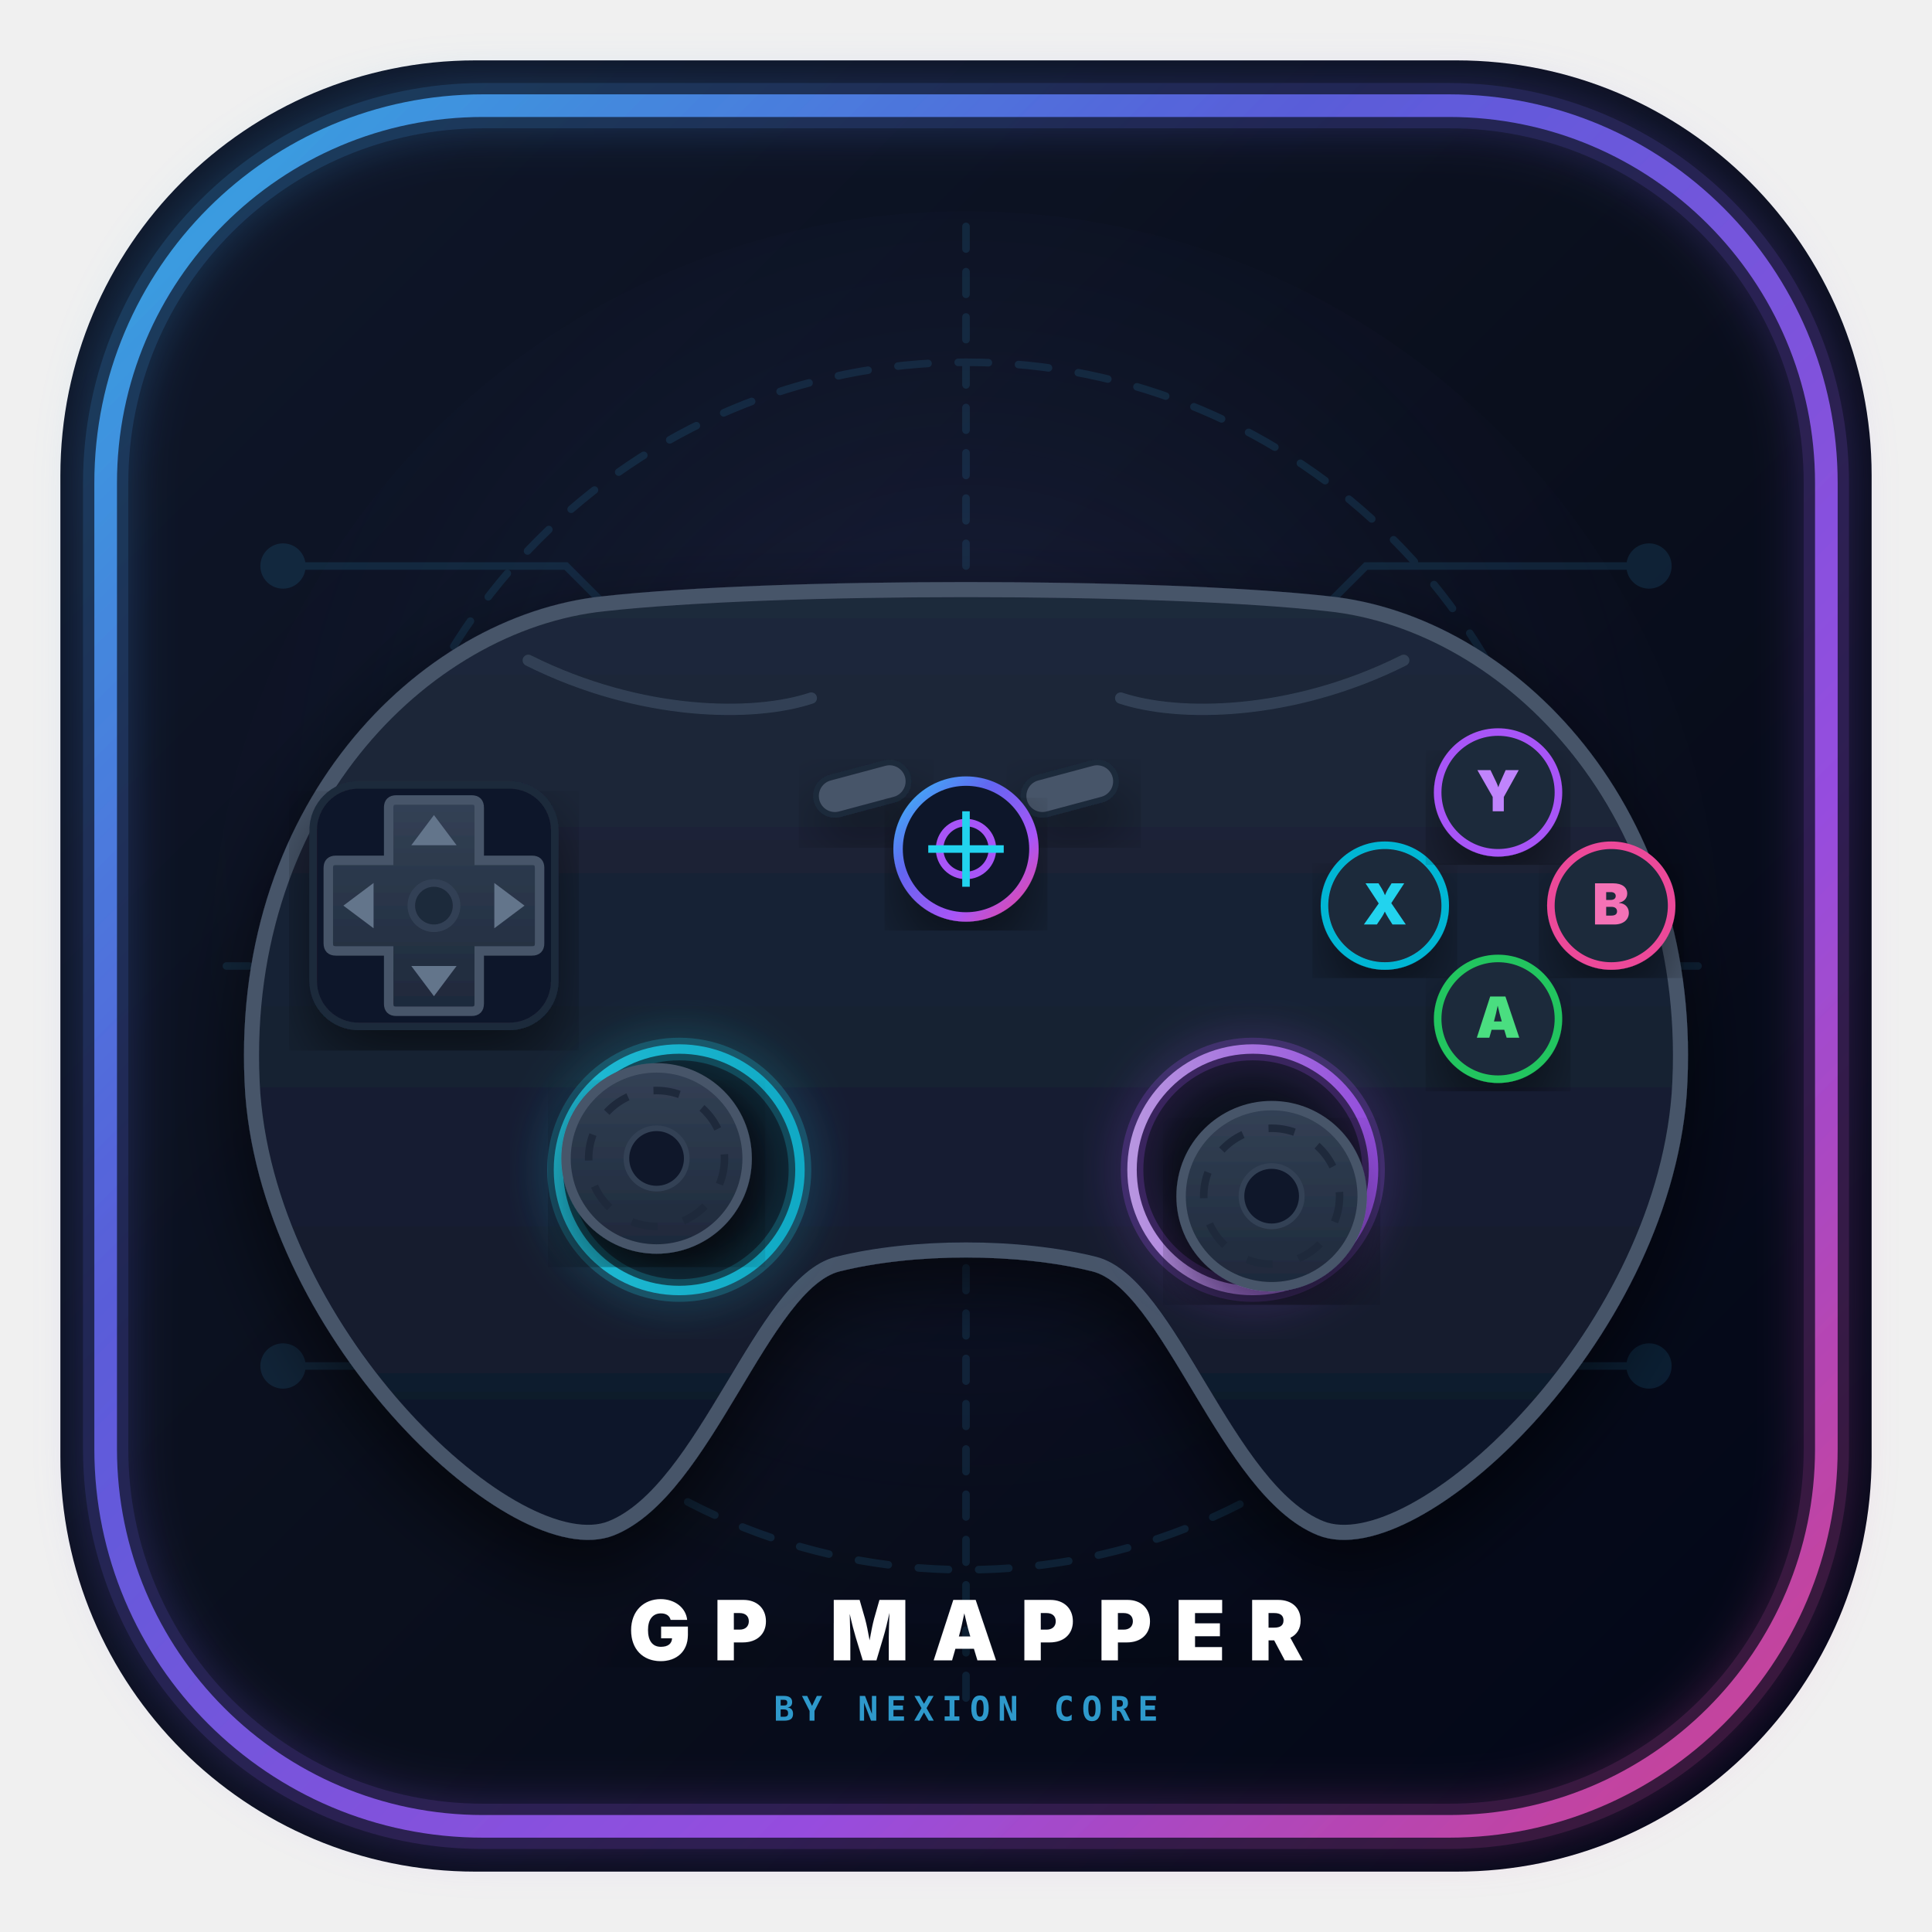
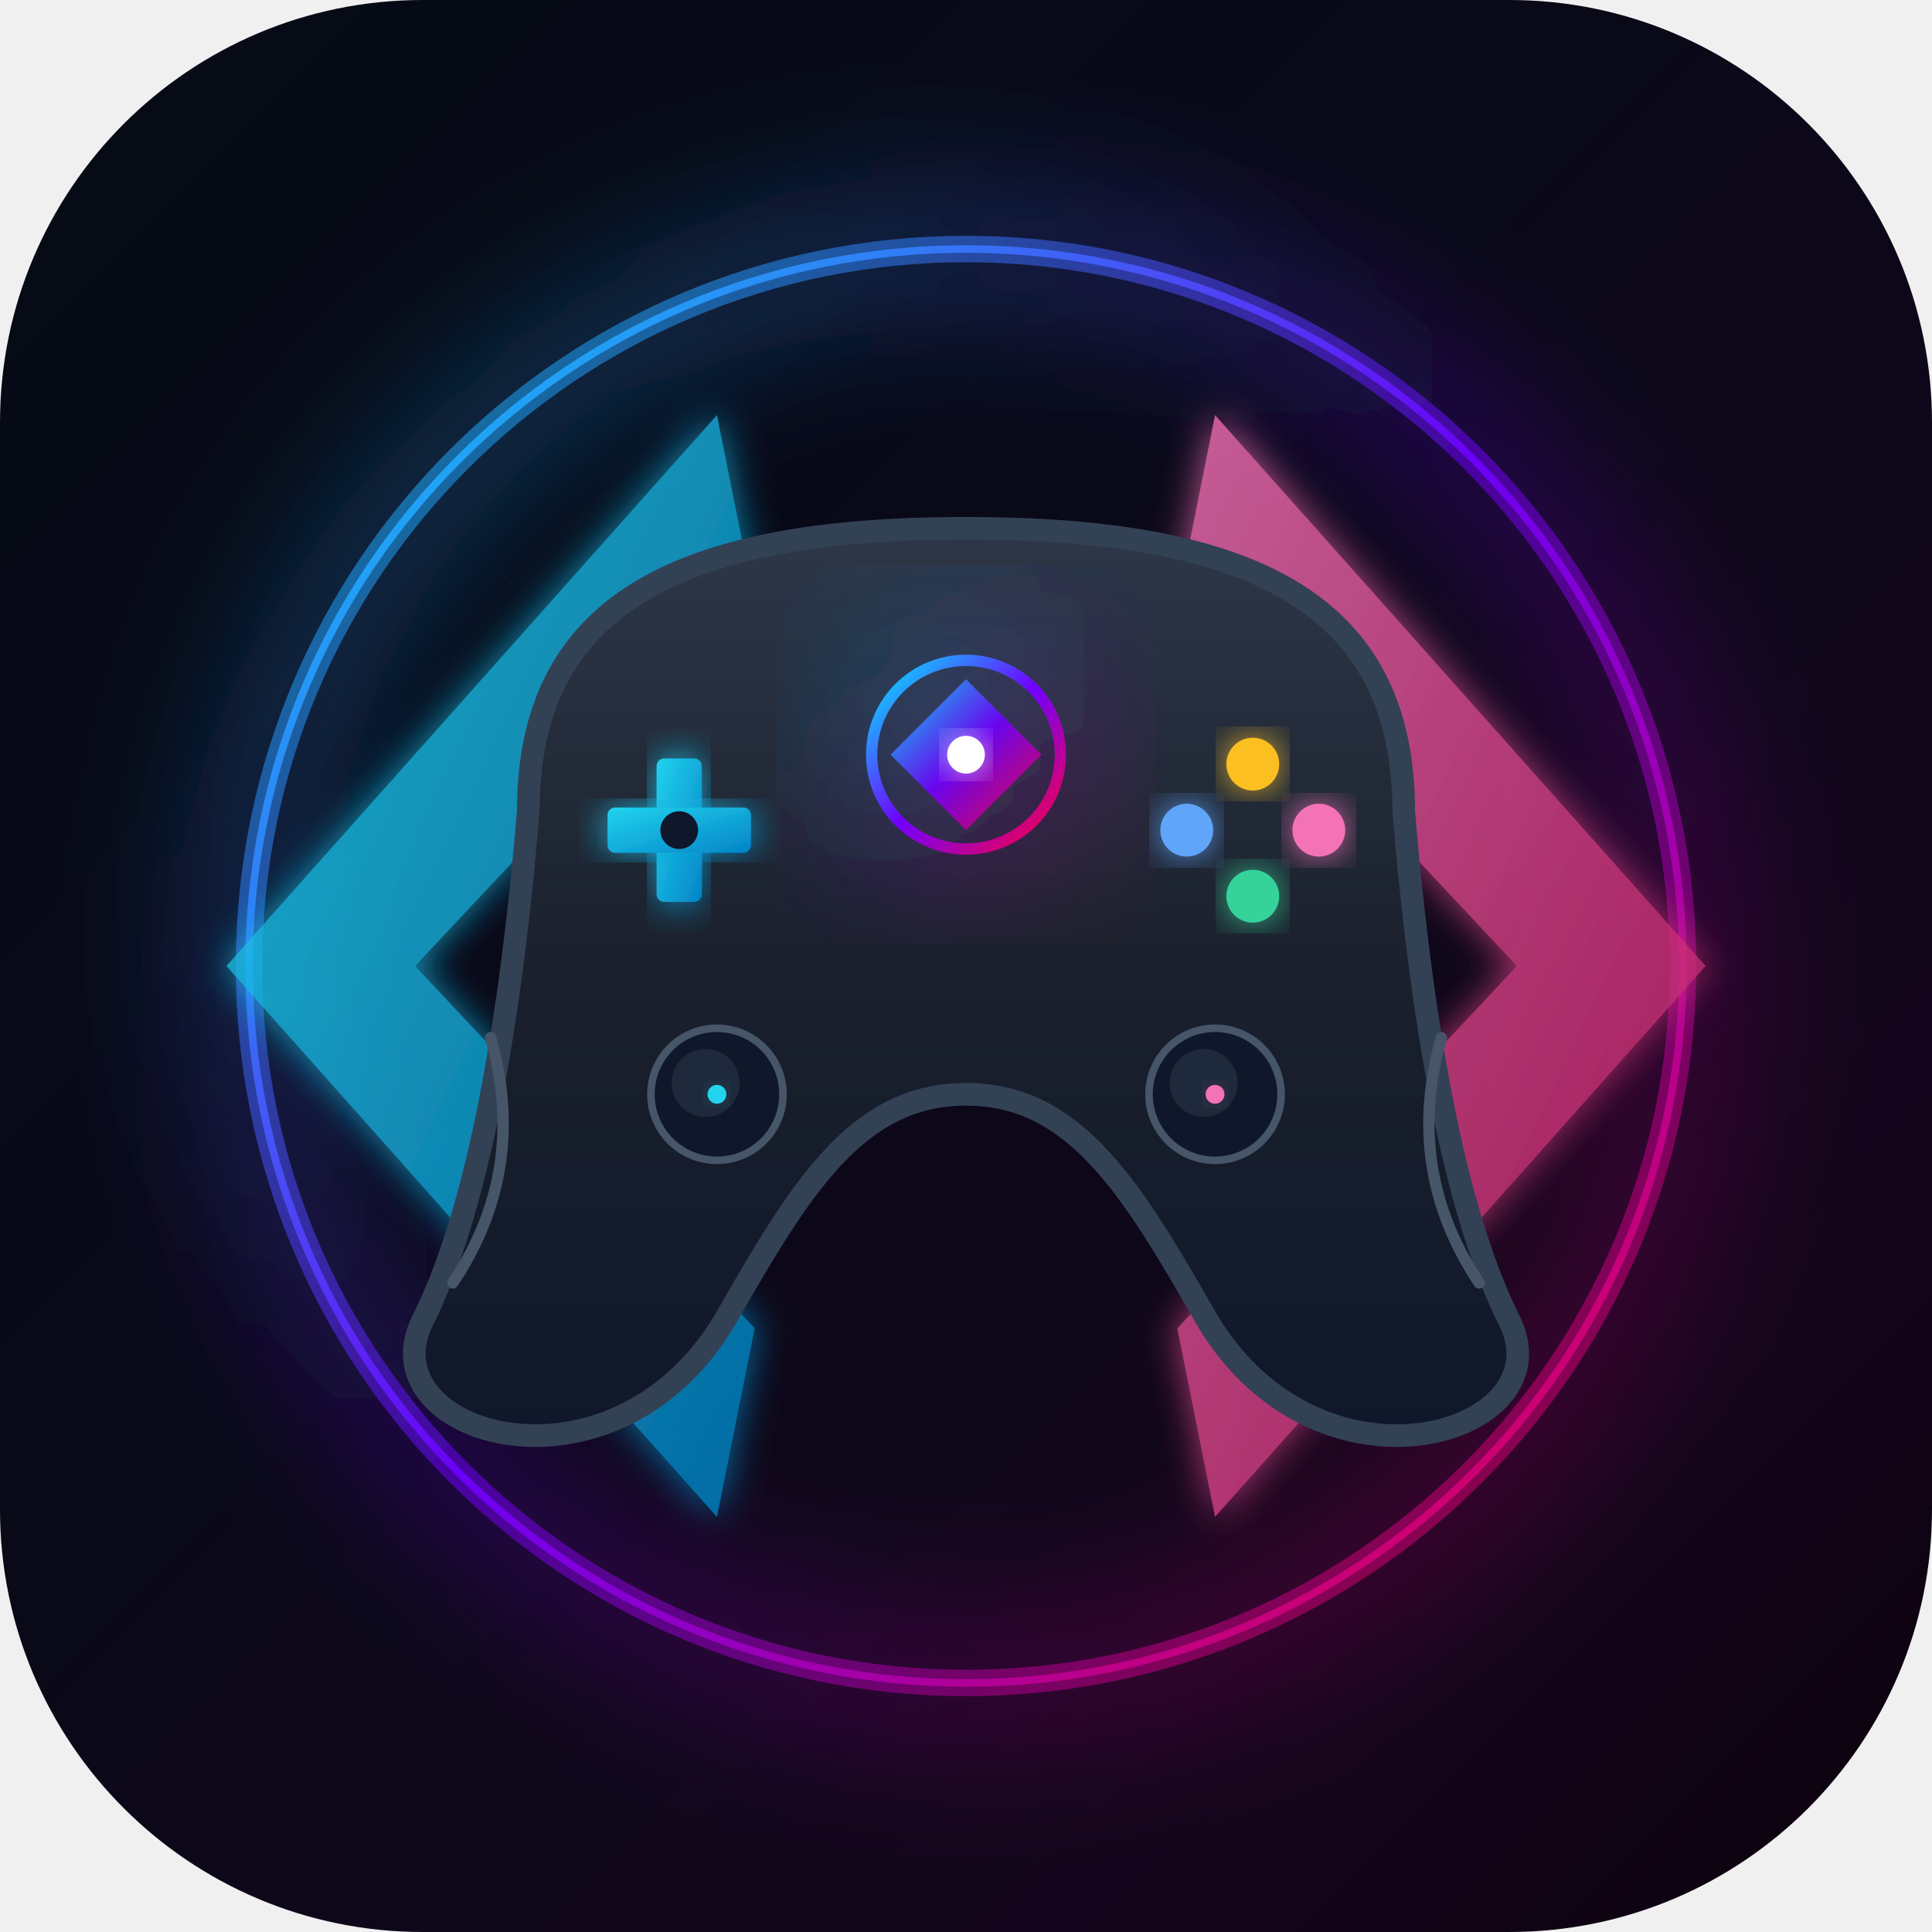
<svg xmlns="http://www.w3.org/2000/svg" viewBox="0 0 1024 1024" width="1024" height="1024">
  <defs>
    <linearGradient id="bgGrad" x1="0%" y1="0%" x2="100%" y2="100%">
-       <stop offset="0%" stop-color="#0f172a" />
-       <stop offset="50%" stop-color="#0a0f1d" />
-       <stop offset="100%" stop-color="#020617" />
+       <stop offset="0%" stop-color="#050B14" />
+       <stop offset="40%" stop-color="#090918" />
+       <stop offset="80%" stop-color="#14051B" />
+       <stop offset="100%" stop-color="#0A020B" />
    </linearGradient>
-     <linearGradient id="borderGrad" x1="0%" y1="0%" x2="100%" y2="100%">
-       <stop offset="0%" stop-color="#38bdf8" />
-       <stop offset="35%" stop-color="#6366f1" />
-       <stop offset="70%" stop-color="#a855f7" />
-       <stop offset="100%" stop-color="#ec4899" />
+     <linearGradient id="neonGlowGrad" x1="0%" y1="0%" x2="100%" y2="100%">
+       <stop offset="0%" stop-color="#00F0FF" />
+       <stop offset="50%" stop-color="#7000FF" />
+       <stop offset="100%" stop-color="#FF003C" />
    </linearGradient>
-     <linearGradient id="bodyGrad" x1="0%" y1="0%" x2="0%" y2="100%">
-       <stop offset="0%" stop-color="#1e293b" />
-       <stop offset="100%" stop-color="#0f172a" />
+     <linearGradient id="controllerGrad" x1="0%" y1="0%" x2="0%" y2="100%">
+       <stop offset="0%" stop-color="#2D3748" />
+       <stop offset="50%" stop-color="#1A202C" />
+       <stop offset="100%" stop-color="#0F172A" />
    </linearGradient>
-     <linearGradient id="highlightCyan" x1="0%" y1="0%" x2="100%" y2="0%">
-       <stop offset="0%" stop-color="#22d3ee" />
-       <stop offset="100%" stop-color="#06b6d4" />
+     <linearGradient id="cyanAccent" x1="0%" y1="0%" x2="100%" y2="100%">
+       <stop offset="0%" stop-color="#22D3EE" />
+       <stop offset="100%" stop-color="#0284C7" />
    </linearGradient>
-     <linearGradient id="highlightPurple" x1="0%" y1="0%" x2="100%" y2="0%">
-       <stop offset="0%" stop-color="#e9d5ff" />
-       <stop offset="100%" stop-color="#a855f7" />
+     <linearGradient id="pinkAccent" x1="0%" y1="0%" x2="100%" y2="100%">
+       <stop offset="0%" stop-color="#F472B6" />
+       <stop offset="100%" stop-color="#BE185D" />
    </linearGradient>
-     <linearGradient id="dpadGrad" x1="0%" y1="0%" x2="0%" y2="100%">
-       <stop offset="0%" stop-color="#334155" />
-       <stop offset="100%" stop-color="#1e293b" />
-     </linearGradient>
-     <radialGradient id="glow" cx="50%" cy="40%" r="60%">
-       <stop offset="0%" stop-color="#818cf8" stop-opacity="0.15" />
-       <stop offset="100%" stop-color="#020617" stop-opacity="0" />
-     </radialGradient>
-     <filter id="shadow" x="-10%" y="-10%" width="120%" height="120%">
-       <feDropShadow dx="0" dy="16" stdDeviation="20" flood-color="#000000" flood-opacity="0.6" />
+     <filter id="hyperGlow" x="-50%" y="-50%" width="200%" height="200%">
+       <feGaussianBlur stdDeviation="40" result="blur" />
+       <feMerge>
+         <feMergeNode in="blur" />
+         <feMergeNode in="blur" />
+         <feMergeNode in="SourceGraphic" />
+       </feMerge>
    </filter>
-     <filter id="neonGlow" x="-20%" y="-20%" width="140%" height="140%">
-       <feGaussianBlur stdDeviation="12" result="blur" />
+     <filter id="softGlow" x="-20%" y="-20%" width="140%" height="140%">
+       <feGaussianBlur stdDeviation="10" result="blur" />
      <feComposite in="SourceGraphic" in2="blur" operator="over" />
    </filter>
  </defs>
-   <rect x="32" y="32" width="960" height="960" rx="220" fill="url(#bgGrad)" />
-   <circle cx="512" cy="512" r="400" fill="url(#glow)" />
-   <rect x="56" y="56" width="912" height="912" rx="200" fill="none" stroke="url(#borderGrad)" stroke-width="12" opacity="0.85" />
-   <rect x="56" y="56" width="912" height="912" rx="200" fill="none" stroke="url(#borderGrad)" stroke-width="24" opacity="0.25" filter="url(#neonGlow)" />
-   <g opacity="0.12" stroke="#38bdf8" stroke-width="4" stroke-linecap="round" fill="none">
-     <path d="M 150,300 L 300,300 L 380,380" />
-     <path d="M 874,300 L 724,300 L 644,380" />
-     <circle cx="150" cy="300" r="10" fill="#38bdf8" />
-     <circle cx="874" cy="300" r="10" fill="#38bdf8" />
-     <path d="M 150,724 L 300,724 L 350,674" />
-     <path d="M 874,724 L 724,724 L 674,674" />
-     <circle cx="150" cy="724" r="10" fill="#38bdf8" />
-     <circle cx="874" cy="724" r="10" fill="#38bdf8" />
-     <circle cx="512" cy="512" r="320" stroke-dasharray="16, 16" />
-     <circle cx="512" cy="512" r="140" stroke-dasharray="8, 8" />
-     <line x1="512" y1="120" x2="512" y2="904" stroke-dasharray="12,12" />
-     <line x1="120" y1="512" x2="904" y2="512" stroke-dasharray="12,12" />
+   <rect width="1024" height="1024" rx="224" ry="224" fill="url(#bgGrad)" />
+   <circle cx="512" cy="512" r="380" fill="none" stroke="url(#neonGlowGrad)" stroke-width="14" filter="url(#hyperGlow)" opacity="0.6" />
+   <circle cx="512" cy="512" r="380" fill="none" stroke="url(#neonGlowGrad)" stroke-width="4" opacity="0.9" />
+   <path d="M120 512 L380 220 L400 320 L220 512 L400 704 L380 804 Z" fill="url(#cyanAccent)" filter="url(#softGlow)" opacity="0.8" />
+   <path d="M904 512 L644 220 L624 320 L804 512 L624 704 L644 804 Z" fill="url(#pinkAccent)" filter="url(#softGlow)" opacity="0.8" />
+   <path d="M280 430 C280 320, 360 280, 512 280 C664 280, 744 320, 744 430 Q760 620, 800 700 C830 760, 700 800, 640 700 C600 630, 570 580, 512 580 C454 580, 424 630, 384 700 C324 800, 194 760, 224 700 Q264 620, 280 430 Z" fill="url(#controllerGrad)" stroke="#334155" stroke-width="12" />
+   <g transform="translate(512, 400)">
+     <circle cx="0" cy="0" r="50" fill="none" stroke="url(#neonGlowGrad)" stroke-width="6" filter="url(#hyperGlow)" />
+     <path d="M-20 -20 L0 -40 L20 -20 L40 0 L20 20 L0 40 L-20 20 L-40 0 Z" fill="url(#neonGlowGrad)" opacity="0.9" />
+     <circle cx="0" cy="0" r="10" fill="#FFFFFF" filter="url(#softGlow)" />
  </g>
-   <g filter="url(#shadow)">
-     <path d="M 320,320               C 410,310 614,310 704,320               C 800,330 900,430 890,580               C 880,710 750,830 700,810               C 650,790 620,680 580,670               C 540,660 484,660 444,670               C 404,680 374,790 324,810               C 274,830 144,710 134,580               C 124,430 224,330 320,320 Z" fill="url(#bodyGrad)" stroke="#475569" stroke-width="8" />
-     <path d="M 280,350 C 340,380 400,380 430,370" fill="none" stroke="#334155" stroke-width="6" stroke-linecap="round" />
-     <path d="M 744,350 C 684,380 624,380 594,370" fill="none" stroke="#334155" stroke-width="6" stroke-linecap="round" />
+   <g transform="translate(360, 440)">
+     <rect x="-12" y="-38" width="24" height="76" fill="url(#cyanAccent)" rx="4" filter="url(#softGlow)" />
+     <rect x="-38" y="-12" width="76" height="24" fill="url(#cyanAccent)" rx="4" filter="url(#softGlow)" />
+     <circle cx="0" cy="0" r="10" fill="#0F172A" />
  </g>
-   <g transform="translate(230, 480)" filter="url(#shadow)">
-     <rect x="-64" y="-64" width="128" height="128" rx="24" fill="#0f172a" stroke="#1e293b" stroke-width="4" />
-     <path d="M -20,-56 L 20,-56 Q 24,-56 24,-52 L 24,-24 L 52,-24 Q 56,-24 56,-20 L 56,20 Q 56,24 52,24 L 24,24 L 24,52 Q 24,56 20,56 L -20,56 Q -24,56 -24,52 L -24,24 L -52,24 Q -56,24 -56,20 L -56,-20 Q -56,-24 -52,-24 L -24,-24 L -24,-52 Q -24,-56 -20,-56 Z" fill="url(#dpadGrad)" stroke="#475569" stroke-width="5" />
-     <polygon points="0,-48 -12,-32 12,-32" fill="#64748b" />
-     <polygon points="0,48 -12,32 12,32" fill="#64748b" />
-     <polygon points="-48,0 -32,-12 -32,12" fill="#64748b" />
-     <polygon points="48,0 32,-12 32,12" fill="#64748b" />
-     <circle cx="0" cy="0" r="12" fill="#1e293b" stroke="#334155" stroke-width="4" />
+   <g transform="translate(664, 440)">
+     <circle cx="0" cy="-35" r="14" fill="#FBBF24" filter="url(#softGlow)" />
+     <circle cx="0" cy="35" r="14" fill="#34D399" filter="url(#softGlow)" />
+     <circle cx="-35" cy="0" r="14" fill="#60A5FA" filter="url(#softGlow)" />
+     <circle cx="35" cy="0" r="14" fill="#F472B6" filter="url(#softGlow)" />
  </g>
-   <g transform="translate(794, 480)">
-     <circle cx="-60" cy="0" r="32" fill="#1e293b" stroke="#06b6d4" stroke-width="4" filter="url(#shadow)" />
-     <text x="-60" y="10" font-family="'Inter', sans-serif" font-weight="900" font-size="30" fill="#22d3ee" text-anchor="middle">X</text>
-     <circle cx="0" cy="-60" r="32" fill="#1e293b" stroke="#a855f7" stroke-width="4" filter="url(#shadow)" />
-     <text x="0" y="-50" font-family="'Inter', sans-serif" font-weight="900" font-size="30" fill="#c084fc" text-anchor="middle">Y</text>
-     <circle cx="60" cy="0" r="32" fill="#1e293b" stroke="#ec4899" stroke-width="4" filter="url(#shadow)" />
-     <text x="60" y="10" font-family="'Inter', sans-serif" font-weight="900" font-size="30" fill="#f472b6" text-anchor="middle">B</text>
-     <circle cx="0" cy="60" r="32" fill="#1e293b" stroke="#22c55e" stroke-width="4" filter="url(#shadow)" />
-     <text x="0" y="70" font-family="'Inter', sans-serif" font-weight="900" font-size="30" fill="#4ade80" text-anchor="middle">A</text>
+   <g transform="translate(380, 580)">
+     <circle cx="0" cy="0" r="35" fill="#0F172A" stroke="#475569" stroke-width="4" />
+     <circle cx="-6" cy="-6" r="18" fill="#1E293B" />
+     <circle cx="0" cy="0" r="5" fill="#22D3EE" filter="url(#softGlow)" />
  </g>
-   <g transform="translate(360, 620)">
-     <circle cx="0" cy="0" r="64" fill="#090d16" stroke="url(#highlightCyan)" stroke-width="5" opacity="0.8" />
-     <circle cx="0" cy="0" r="64" fill="none" stroke="#22d3ee" stroke-width="12" opacity="0.3" filter="url(#neonGlow)" />
-     <circle cx="-12" cy="-6" r="48" fill="url(#dpadGrad)" stroke="#475569" stroke-width="5" filter="url(#shadow)" />
-     <circle cx="-12" cy="-6" r="36" fill="none" stroke="#1e293b" stroke-width="4" stroke-dasharray="14,14" />
-     <circle cx="-12" cy="-6" r="16" fill="#0f172a" stroke="#334155" stroke-width="3" />
+   <g transform="translate(644, 580)">
+     <circle cx="0" cy="0" r="35" fill="#0F172A" stroke="#475569" stroke-width="4" />
+     <circle cx="-6" cy="-6" r="18" fill="#1E293B" />
+     <circle cx="0" cy="0" r="5" fill="#F472B6" filter="url(#softGlow)" />
  </g>
-   <g transform="translate(664, 620)">
-     <circle cx="0" cy="0" r="64" fill="#090d16" stroke="url(#highlightPurple)" stroke-width="5" opacity="0.8" />
-     <circle cx="0" cy="0" r="64" fill="none" stroke="#a855f7" stroke-width="12" opacity="0.3" filter="url(#neonGlow)" />
-     <circle cx="10" cy="14" r="48" fill="url(#dpadGrad)" stroke="#475569" stroke-width="5" filter="url(#shadow)" />
-     <circle cx="10" cy="14" r="36" fill="none" stroke="#1e293b" stroke-width="4" stroke-dasharray="14,14" />
-     <circle cx="10" cy="14" r="16" fill="#0f172a" stroke="#334155" stroke-width="3" />
-   </g>
-   <g transform="translate(512, 420)">
-     <rect x="-80" y="-12" width="50" height="20" rx="10" fill="#475569" stroke="#1e293b" stroke-width="3" transform="rotate(-15 -55 -2)" filter="url(#shadow)" />
-     <rect x="30" y="-12" width="50" height="20" rx="10" fill="#475569" stroke="#1e293b" stroke-width="3" transform="rotate(-15 55 -2)" filter="url(#shadow)" />
-     <circle cx="0" cy="30" r="36" fill="#0f172a" stroke="url(#borderGrad)" stroke-width="5" filter="url(#shadow)" />
-     <circle cx="0" cy="30" r="14" fill="none" stroke="#a855f7" stroke-width="4" />
-     <line x1="0" y1="10" x2="0" y2="50" stroke="#22d3ee" stroke-width="4" />
-     <line x1="-20" y1="30" x2="20" y2="30" stroke="#22d3ee" stroke-width="4" />
-   </g>
-   <g transform="translate(512, 880)">
-     <text x="0" y="0" font-family="'Inter', sans-serif" font-weight="900" font-size="44" fill="#ffffff" letter-spacing="12" text-anchor="middle" filter="url(#shadow)">
-       GP MAPPER
-     </text>
-     <text x="0" y="32" font-family="'JetBrains Mono', monospace" font-weight="700" font-size="18" fill="#38bdf8" letter-spacing="4" text-anchor="middle" opacity="0.8">
-       BY NEXION CORE
-     </text>
-   </g>
+   <path d="M260 550 Q280 620, 240 680" fill="none" stroke="#475569" stroke-width="6" stroke-linecap="round" />
+   <path d="M764 550 Q744 620, 784 680" fill="none" stroke="#475569" stroke-width="6" stroke-linecap="round" />
</svg>
